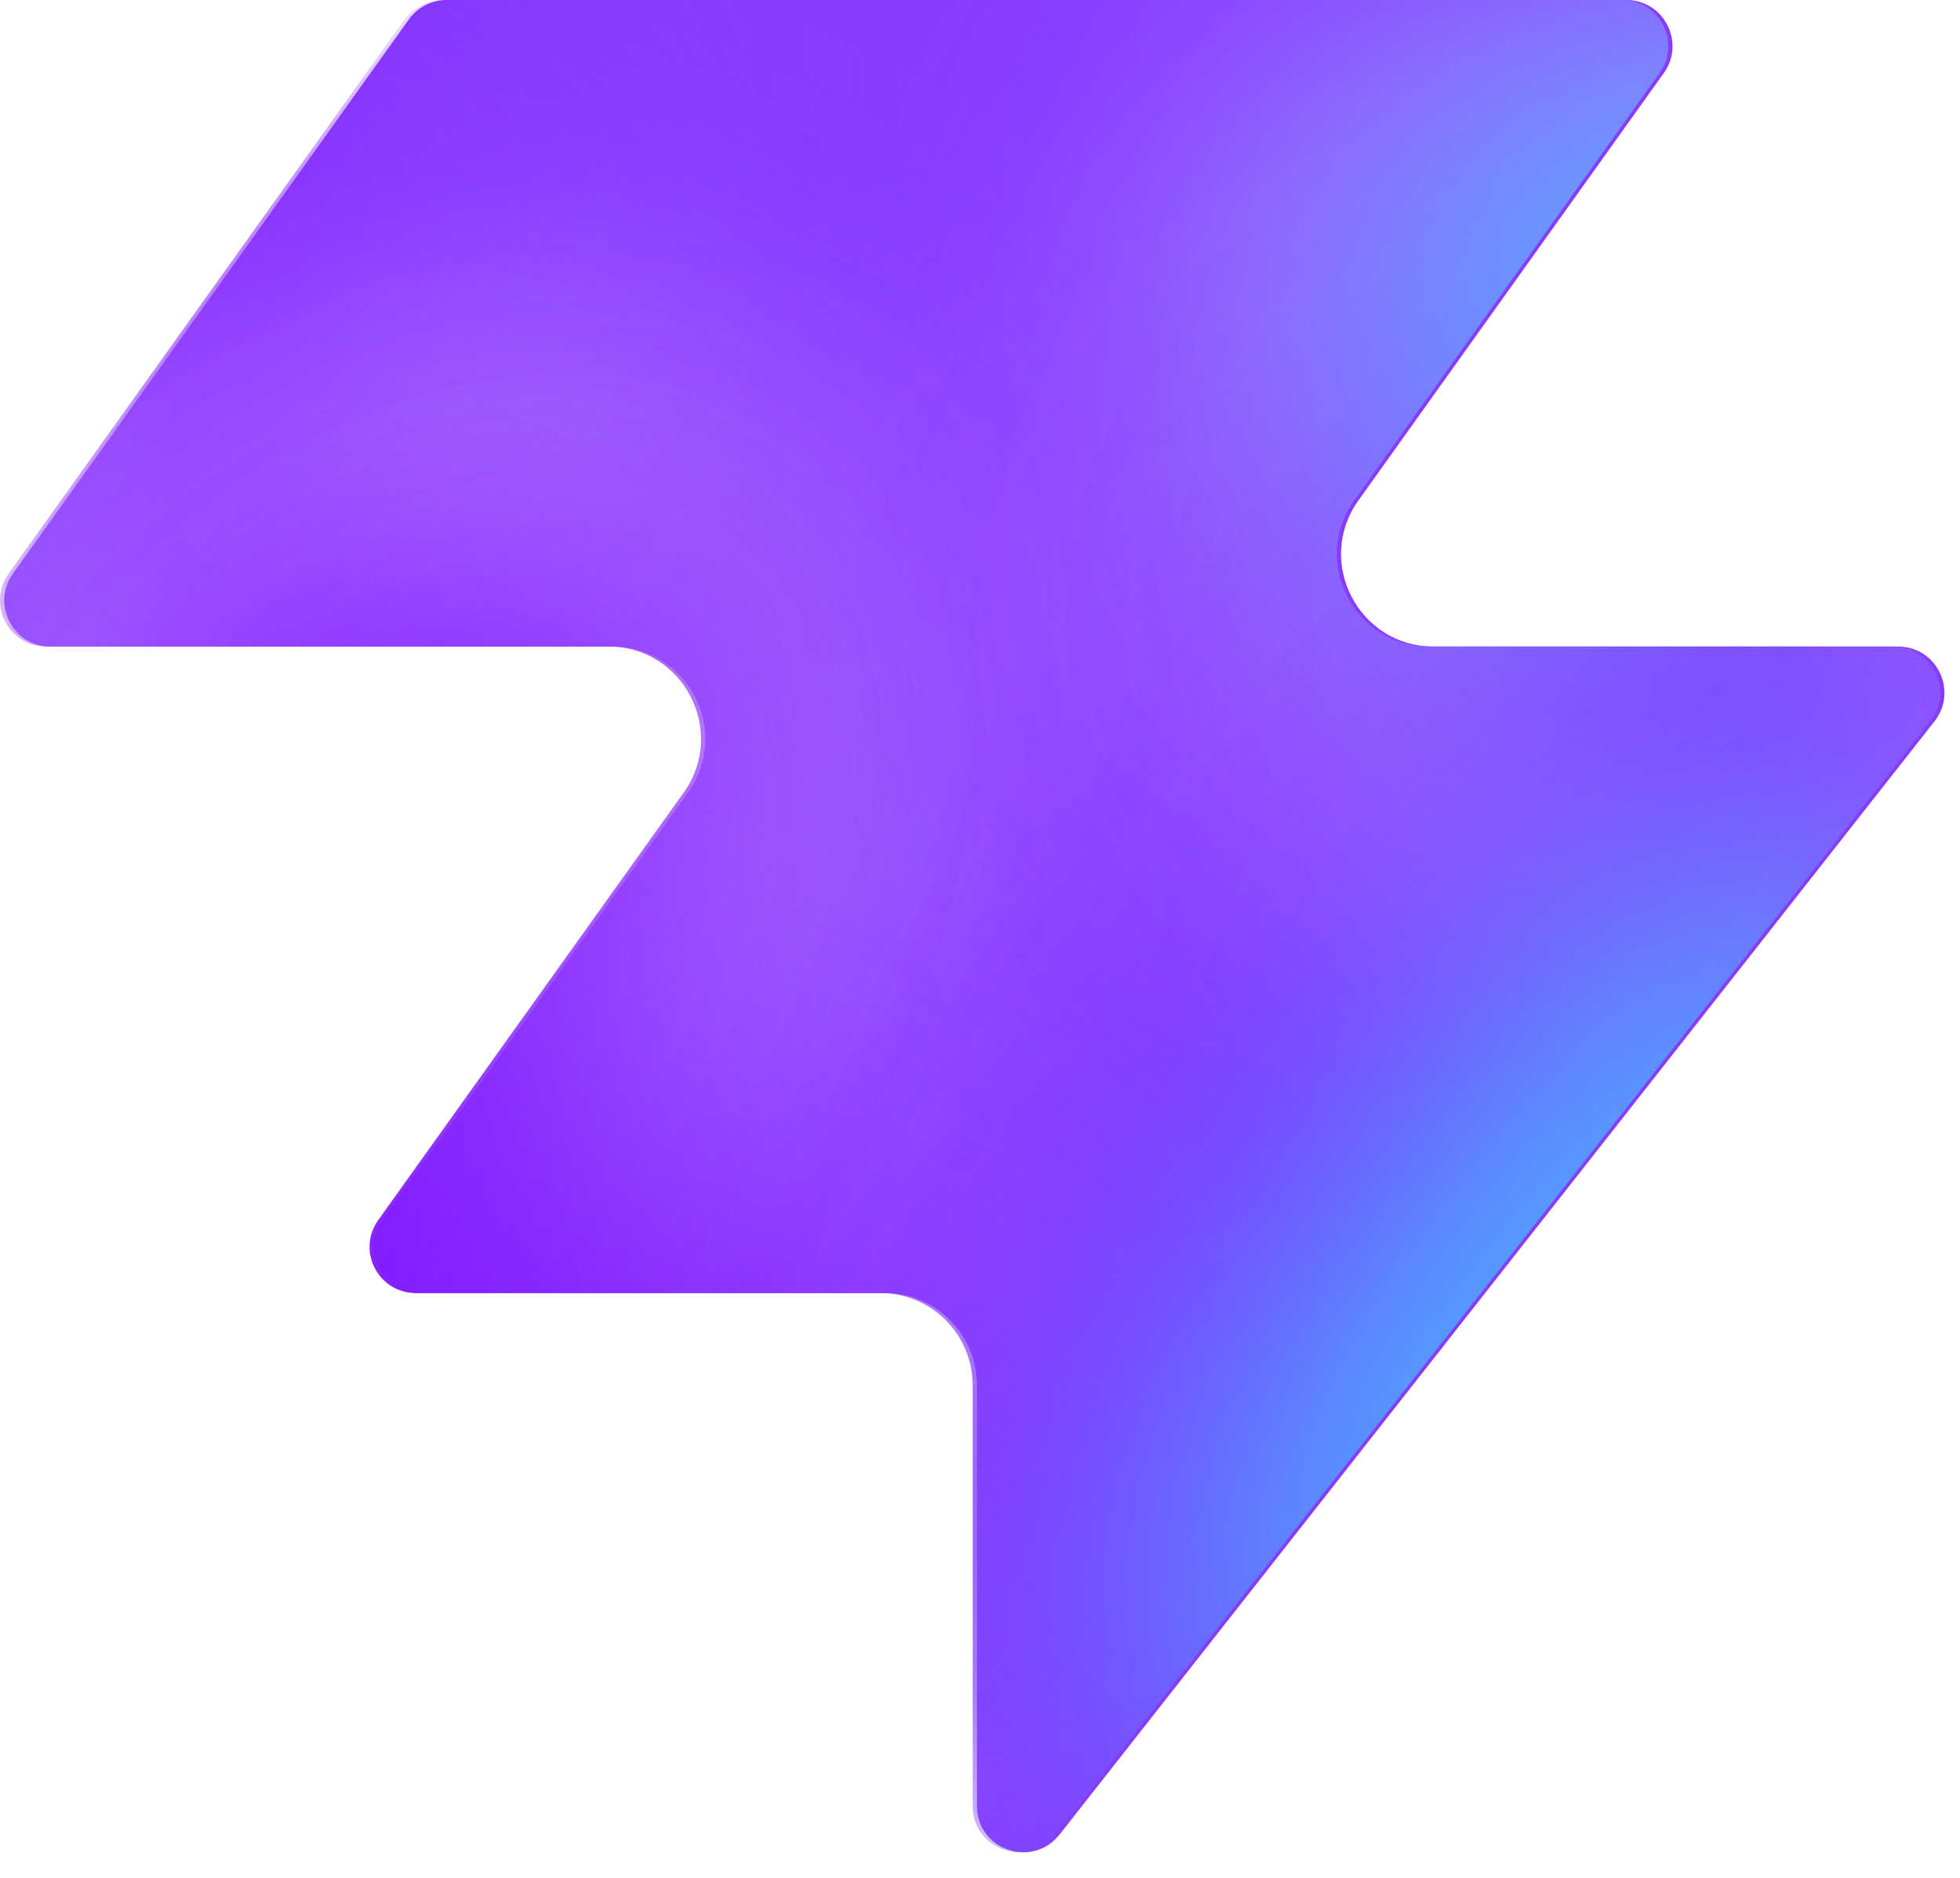
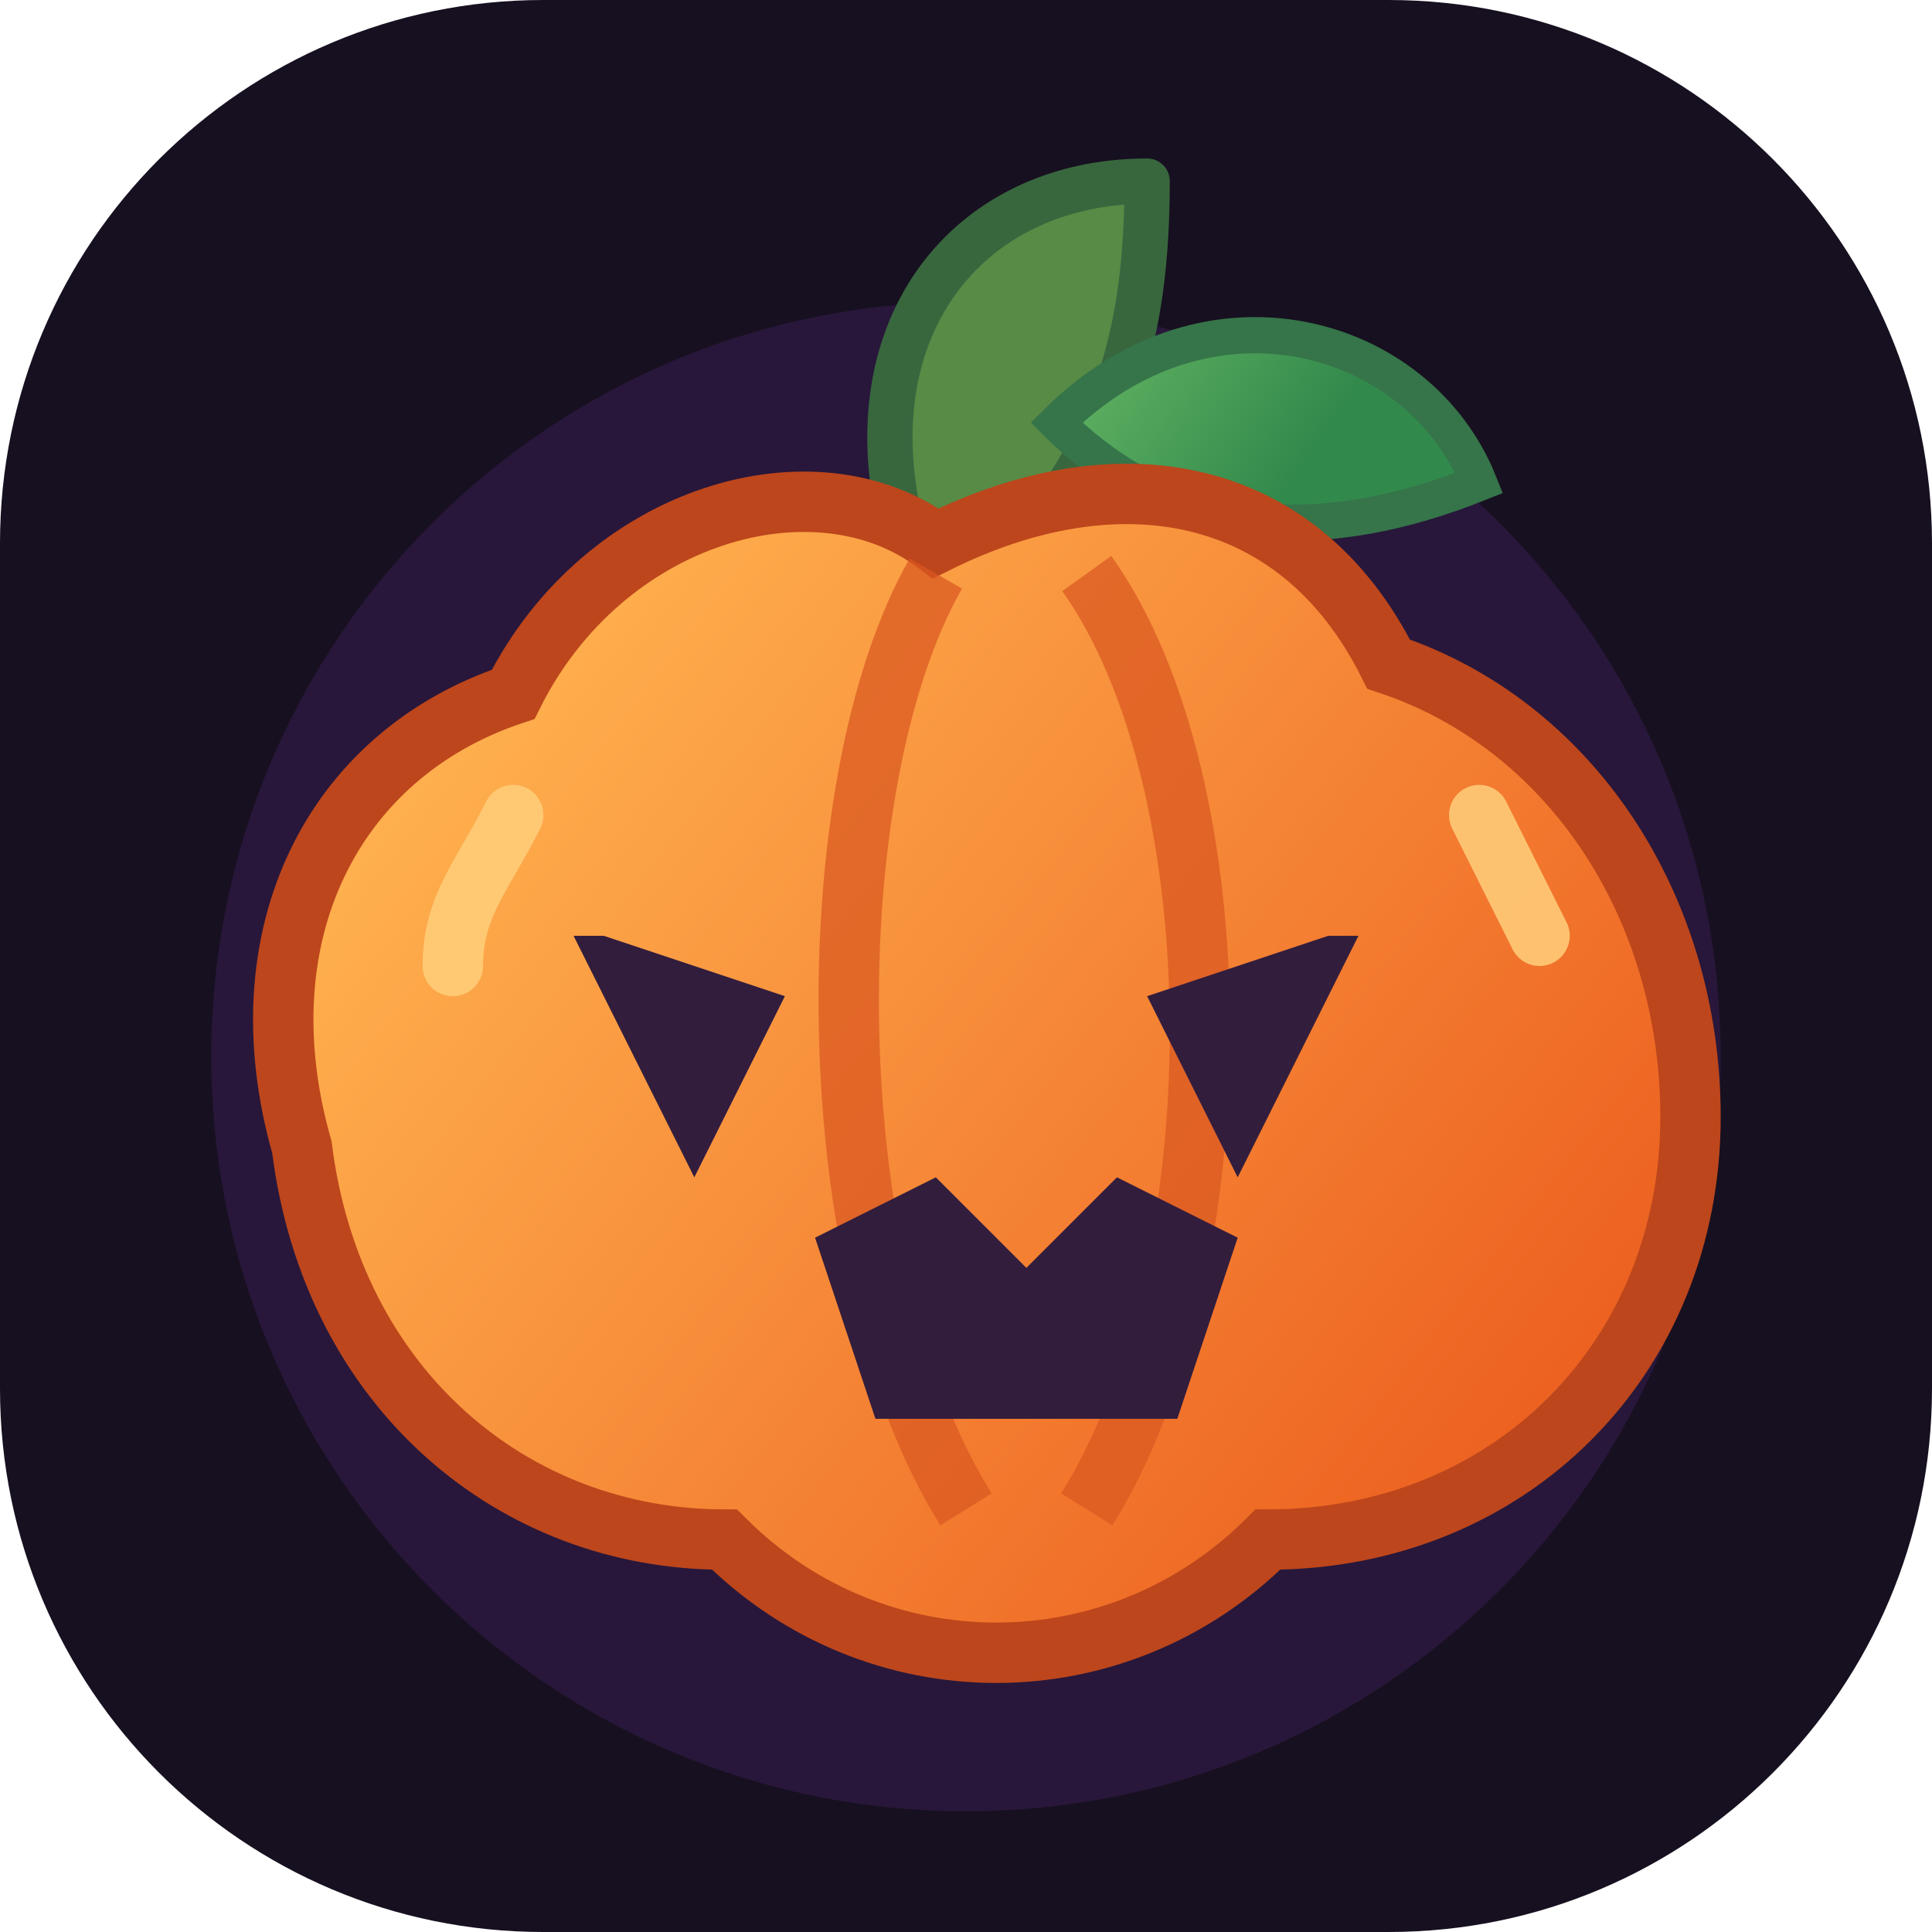
- <svg xmlns="http://www.w3.org/2000/svg" width="48" height="46" fill="none" viewBox="0 0 48 46">
-   <path fill="#863bff" d="M25.946 44.938c-.664.845-2.021.375-2.021-.698V33.937a2.26 2.26 0 0 0-2.262-2.262H10.287c-.92 0-1.456-1.04-.92-1.788l7.48-10.471c1.07-1.497 0-3.578-1.842-3.578H1.237c-.92 0-1.456-1.04-.92-1.788L10.013.474c.214-.297.556-.474.92-.474h28.894c.92 0 1.456 1.04.92 1.788l-7.48 10.471c-1.07 1.498 0 3.579 1.842 3.579h11.377c.943 0 1.473 1.088.89 1.83L25.947 44.94z" style="fill:#863bff;fill:color(display-p3 .525 .23 1);fill-opacity:1" />
-   <mask id="a" width="48" height="46" x="0" y="0" maskUnits="userSpaceOnUse" style="mask-type:alpha">
-     <path fill="#000" d="M25.842 44.938c-.664.844-2.021.375-2.021-.698V33.937a2.26 2.26 0 0 0-2.262-2.262H10.183c-.92 0-1.456-1.04-.92-1.788l7.48-10.471c1.07-1.498 0-3.579-1.842-3.579H1.133c-.92 0-1.456-1.04-.92-1.787L9.91.473c.214-.297.556-.474.92-.474h28.894c.92 0 1.456 1.04.92 1.788l-7.48 10.471c-1.07 1.498 0 3.578 1.842 3.578h11.377c.943 0 1.473 1.088.89 1.832L25.843 44.94z" style="fill:#000;fill-opacity:1" />
-   </mask>
-   <g mask="url(#a)">
-     <g filter="url(#b)">
-       <ellipse cx="5.508" cy="14.704" fill="#ede6ff" rx="5.508" ry="14.704" style="fill:#ede6ff;fill:color(display-p3 .927 .903 1);fill-opacity:1" transform="matrix(.00324 1 1 -.00324 -4.47 31.516)" />
-     </g>
-     <g filter="url(#c)">
-       <ellipse cx="10.399" cy="29.851" fill="#ede6ff" rx="10.399" ry="29.851" style="fill:#ede6ff;fill:color(display-p3 .927 .903 1);fill-opacity:1" transform="matrix(.00324 1 1 -.00324 -39.328 7.883)" />
-     </g>
-     <g filter="url(#d)">
-       <ellipse cx="5.508" cy="30.487" fill="#7e14ff" rx="5.508" ry="30.487" style="fill:#7e14ff;fill:color(display-p3 .492 .077 1);fill-opacity:1" transform="rotate(89.814 -25.913 -14.639)scale(1 -1)" />
-     </g>
-     <g filter="url(#e)">
-       <ellipse cx="5.508" cy="30.599" fill="#7e14ff" rx="5.508" ry="30.599" style="fill:#7e14ff;fill:color(display-p3 .492 .077 1);fill-opacity:1" transform="rotate(89.814 -32.644 -3.334)scale(1 -1)" />
-     </g>
-     <g filter="url(#f)">
-       <ellipse cx="5.508" cy="30.599" fill="#7e14ff" rx="5.508" ry="30.599" style="fill:#7e14ff;fill:color(display-p3 .492 .077 1);fill-opacity:1" transform="matrix(.00324 1 1 -.00324 -34.34 30.47)" />
-     </g>
-     <g filter="url(#g)">
-       <ellipse cx="14.072" cy="22.078" fill="#ede6ff" rx="14.072" ry="22.078" style="fill:#ede6ff;fill:color(display-p3 .927 .903 1);fill-opacity:1" transform="rotate(93.35 24.506 48.493)scale(-1 1)" />
-     </g>
-     <g filter="url(#h)">
-       <ellipse cx="3.47" cy="21.501" fill="#7e14ff" rx="3.47" ry="21.501" style="fill:#7e14ff;fill:color(display-p3 .492 .077 1);fill-opacity:1" transform="rotate(89.009 28.708 47.59)scale(-1 1)" />
-     </g>
-     <g filter="url(#i)">
-       <ellipse cx="3.47" cy="21.501" fill="#7e14ff" rx="3.47" ry="21.501" style="fill:#7e14ff;fill:color(display-p3 .492 .077 1);fill-opacity:1" transform="rotate(89.009 28.708 47.59)scale(-1 1)" />
-     </g>
-     <g filter="url(#j)">
-       <ellipse cx=".387" cy="8.972" fill="#7e14ff" rx="4.407" ry="29.108" style="fill:#7e14ff;fill:color(display-p3 .492 .077 1);fill-opacity:1" transform="rotate(39.51 .387 8.972)" />
-     </g>
-     <g filter="url(#k)">
-       <ellipse cx="47.523" cy="-6.092" fill="#7e14ff" rx="4.407" ry="29.108" style="fill:#7e14ff;fill:color(display-p3 .492 .077 1);fill-opacity:1" transform="rotate(37.892 47.523 -6.092)" />
-     </g>
-     <g filter="url(#l)">
-       <ellipse cx="41.412" cy="6.333" fill="#47bfff" rx="5.971" ry="9.665" style="fill:#47bfff;fill:color(display-p3 .28 .748 1);fill-opacity:1" transform="rotate(37.892 41.412 6.333)" />
-     </g>
-     <g filter="url(#m)">
-       <ellipse cx="-1.879" cy="38.332" fill="#7e14ff" rx="4.407" ry="29.108" style="fill:#7e14ff;fill:color(display-p3 .492 .077 1);fill-opacity:1" transform="rotate(37.892 -1.88 38.332)" />
-     </g>
-     <g filter="url(#n)">
-       <ellipse cx="-1.879" cy="38.332" fill="#7e14ff" rx="4.407" ry="29.108" style="fill:#7e14ff;fill:color(display-p3 .492 .077 1);fill-opacity:1" transform="rotate(37.892 -1.88 38.332)" />
-     </g>
-     <g filter="url(#o)">
-       <ellipse cx="35.651" cy="29.907" fill="#7e14ff" rx="4.407" ry="29.108" style="fill:#7e14ff;fill:color(display-p3 .492 .077 1);fill-opacity:1" transform="rotate(37.892 35.651 29.907)" />
-     </g>
-     <g filter="url(#p)">
-       <ellipse cx="38.418" cy="32.4" fill="#47bfff" rx="5.971" ry="15.297" style="fill:#47bfff;fill:color(display-p3 .28 .748 1);fill-opacity:1" transform="rotate(37.892 38.418 32.4)" />
-     </g>
-   </g>
+ <svg xmlns="http://www.w3.org/2000/svg" viewBox="0 0 64 64" fill="none">
  <defs>
-     <filter id="b" width="60.045" height="41.654" x="-19.77" y="16.149" color-interpolation-filters="sRGB" filterUnits="userSpaceOnUse">
-       <feFlood flood-opacity="0" result="BackgroundImageFix" />
-       <feBlend in="SourceGraphic" in2="BackgroundImageFix" result="shape" />
-       <feGaussianBlur result="effect1_foregroundBlur_2002_17158" stdDeviation="7.659" />
-     </filter>
-     <filter id="c" width="90.34" height="51.437" x="-54.613" y="-7.533" color-interpolation-filters="sRGB" filterUnits="userSpaceOnUse">
-       <feFlood flood-opacity="0" result="BackgroundImageFix" />
-       <feBlend in="SourceGraphic" in2="BackgroundImageFix" result="shape" />
-       <feGaussianBlur result="effect1_foregroundBlur_2002_17158" stdDeviation="7.659" />
-     </filter>
-     <filter id="d" width="79.355" height="29.4" x="-49.64" y="2.03" color-interpolation-filters="sRGB" filterUnits="userSpaceOnUse">
-       <feFlood flood-opacity="0" result="BackgroundImageFix" />
-       <feBlend in="SourceGraphic" in2="BackgroundImageFix" result="shape" />
-       <feGaussianBlur result="effect1_foregroundBlur_2002_17158" stdDeviation="4.596" />
-     </filter>
-     <filter id="e" width="79.579" height="29.4" x="-45.045" y="20.029" color-interpolation-filters="sRGB" filterUnits="userSpaceOnUse">
-       <feFlood flood-opacity="0" result="BackgroundImageFix" />
-       <feBlend in="SourceGraphic" in2="BackgroundImageFix" result="shape" />
-       <feGaussianBlur result="effect1_foregroundBlur_2002_17158" stdDeviation="4.596" />
-     </filter>
-     <filter id="f" width="79.579" height="29.4" x="-43.513" y="21.178" color-interpolation-filters="sRGB" filterUnits="userSpaceOnUse">
-       <feFlood flood-opacity="0" result="BackgroundImageFix" />
-       <feBlend in="SourceGraphic" in2="BackgroundImageFix" result="shape" />
-       <feGaussianBlur result="effect1_foregroundBlur_2002_17158" stdDeviation="4.596" />
-     </filter>
-     <filter id="g" width="74.749" height="58.852" x="15.756" y="-17.901" color-interpolation-filters="sRGB" filterUnits="userSpaceOnUse">
-       <feFlood flood-opacity="0" result="BackgroundImageFix" />
-       <feBlend in="SourceGraphic" in2="BackgroundImageFix" result="shape" />
-       <feGaussianBlur result="effect1_foregroundBlur_2002_17158" stdDeviation="7.659" />
-     </filter>
-     <filter id="h" width="61.377" height="25.362" x="23.548" y="2.284" color-interpolation-filters="sRGB" filterUnits="userSpaceOnUse">
-       <feFlood flood-opacity="0" result="BackgroundImageFix" />
-       <feBlend in="SourceGraphic" in2="BackgroundImageFix" result="shape" />
-       <feGaussianBlur result="effect1_foregroundBlur_2002_17158" stdDeviation="4.596" />
-     </filter>
-     <filter id="i" width="61.377" height="25.362" x="23.548" y="2.284" color-interpolation-filters="sRGB" filterUnits="userSpaceOnUse">
-       <feFlood flood-opacity="0" result="BackgroundImageFix" />
-       <feBlend in="SourceGraphic" in2="BackgroundImageFix" result="shape" />
-       <feGaussianBlur result="effect1_foregroundBlur_2002_17158" stdDeviation="4.596" />
-     </filter>
-     <filter id="j" width="56.045" height="63.649" x="-27.636" y="-22.853" color-interpolation-filters="sRGB" filterUnits="userSpaceOnUse">
-       <feFlood flood-opacity="0" result="BackgroundImageFix" />
-       <feBlend in="SourceGraphic" in2="BackgroundImageFix" result="shape" />
-       <feGaussianBlur result="effect1_foregroundBlur_2002_17158" stdDeviation="4.596" />
-     </filter>
-     <filter id="k" width="54.814" height="64.646" x="20.116" y="-38.415" color-interpolation-filters="sRGB" filterUnits="userSpaceOnUse">
-       <feFlood flood-opacity="0" result="BackgroundImageFix" />
-       <feBlend in="SourceGraphic" in2="BackgroundImageFix" result="shape" />
-       <feGaussianBlur result="effect1_foregroundBlur_2002_17158" stdDeviation="4.596" />
-     </filter>
-     <filter id="l" width="33.541" height="35.313" x="24.641" y="-11.323" color-interpolation-filters="sRGB" filterUnits="userSpaceOnUse">
-       <feFlood flood-opacity="0" result="BackgroundImageFix" />
-       <feBlend in="SourceGraphic" in2="BackgroundImageFix" result="shape" />
-       <feGaussianBlur result="effect1_foregroundBlur_2002_17158" stdDeviation="4.596" />
-     </filter>
-     <filter id="m" width="54.814" height="64.646" x="-29.286" y="6.009" color-interpolation-filters="sRGB" filterUnits="userSpaceOnUse">
-       <feFlood flood-opacity="0" result="BackgroundImageFix" />
-       <feBlend in="SourceGraphic" in2="BackgroundImageFix" result="shape" />
-       <feGaussianBlur result="effect1_foregroundBlur_2002_17158" stdDeviation="4.596" />
-     </filter>
-     <filter id="n" width="54.814" height="64.646" x="-29.286" y="6.009" color-interpolation-filters="sRGB" filterUnits="userSpaceOnUse">
-       <feFlood flood-opacity="0" result="BackgroundImageFix" />
-       <feBlend in="SourceGraphic" in2="BackgroundImageFix" result="shape" />
-       <feGaussianBlur result="effect1_foregroundBlur_2002_17158" stdDeviation="4.596" />
-     </filter>
-     <filter id="o" width="54.814" height="64.646" x="8.244" y="-2.416" color-interpolation-filters="sRGB" filterUnits="userSpaceOnUse">
-       <feFlood flood-opacity="0" result="BackgroundImageFix" />
-       <feBlend in="SourceGraphic" in2="BackgroundImageFix" result="shape" />
-       <feGaussianBlur result="effect1_foregroundBlur_2002_17158" stdDeviation="4.596" />
-     </filter>
-     <filter id="p" width="39.409" height="43.623" x="18.713" y="10.588" color-interpolation-filters="sRGB" filterUnits="userSpaceOnUse">
-       <feFlood flood-opacity="0" result="BackgroundImageFix" />
-       <feBlend in="SourceGraphic" in2="BackgroundImageFix" result="shape" />
-       <feGaussianBlur result="effect1_foregroundBlur_2002_17158" stdDeviation="4.596" />
-     </filter>
+     <linearGradient id="pumpkin" x1="14" y1="24" x2="50" y2="52" gradientUnits="userSpaceOnUse">
+       <stop stop-color="#ffb14f" />
+       <stop offset="1" stop-color="#ec5d1e" />
+     </linearGradient>
+     <linearGradient id="leaf" x1="29" y1="8" x2="42" y2="17" gradientUnits="userSpaceOnUse">
+       <stop stop-color="#8edb76" />
+       <stop offset="1" stop-color="#32894c" />
+     </linearGradient>
  </defs>
+   <rect width="64" height="64" rx="18" fill="#171020" />
+   <circle cx="32" cy="35" r="25" fill="#a64fff" opacity=".12" />
+   <path d="M30 18c-2-7 2-12 8-12 0 5-1 9-5 13" fill="#578b46" stroke="#38673e" stroke-width="1.5" stroke-linejoin="round" />
+   <path d="M35 14c5-5 12-3 14 2-5 2-10 2-14-2Z" fill="url(#leaf)" stroke="#367449" stroke-width="1.2" />
+   <path d="M31 18c-4-3-11-1-14 5-6 2-9 8-7 15 1 8 7 13 14 13 5 5 13 5 18 0 8 0 14-6 14-14 0-7-4-13-10-15-3-6-9-7-15-4Z" fill="url(#pumpkin)" stroke="#bd461c" stroke-width="2" />
+   <path d="M31 19c-4 7-4 23 1 31m4-31c5 7 5 23 0 31" stroke="#d95720" stroke-width="2" opacity=".72" />
+   <path d="m20 31 6 2-3 6-4-8Zm24 0-6 2 3 6 4-8Z" fill="#321d3d" />
+   <path d="m27 41 4-2 3 3 3-3 4 2-2 6h-10l-2-6Z" fill="#321d3d" />
+   <path d="M17 27c-1 2-2 3-2 5m34-5 2 4" stroke="#ffcf7b" stroke-width="2" stroke-linecap="round" opacity=".85" />
</svg>
